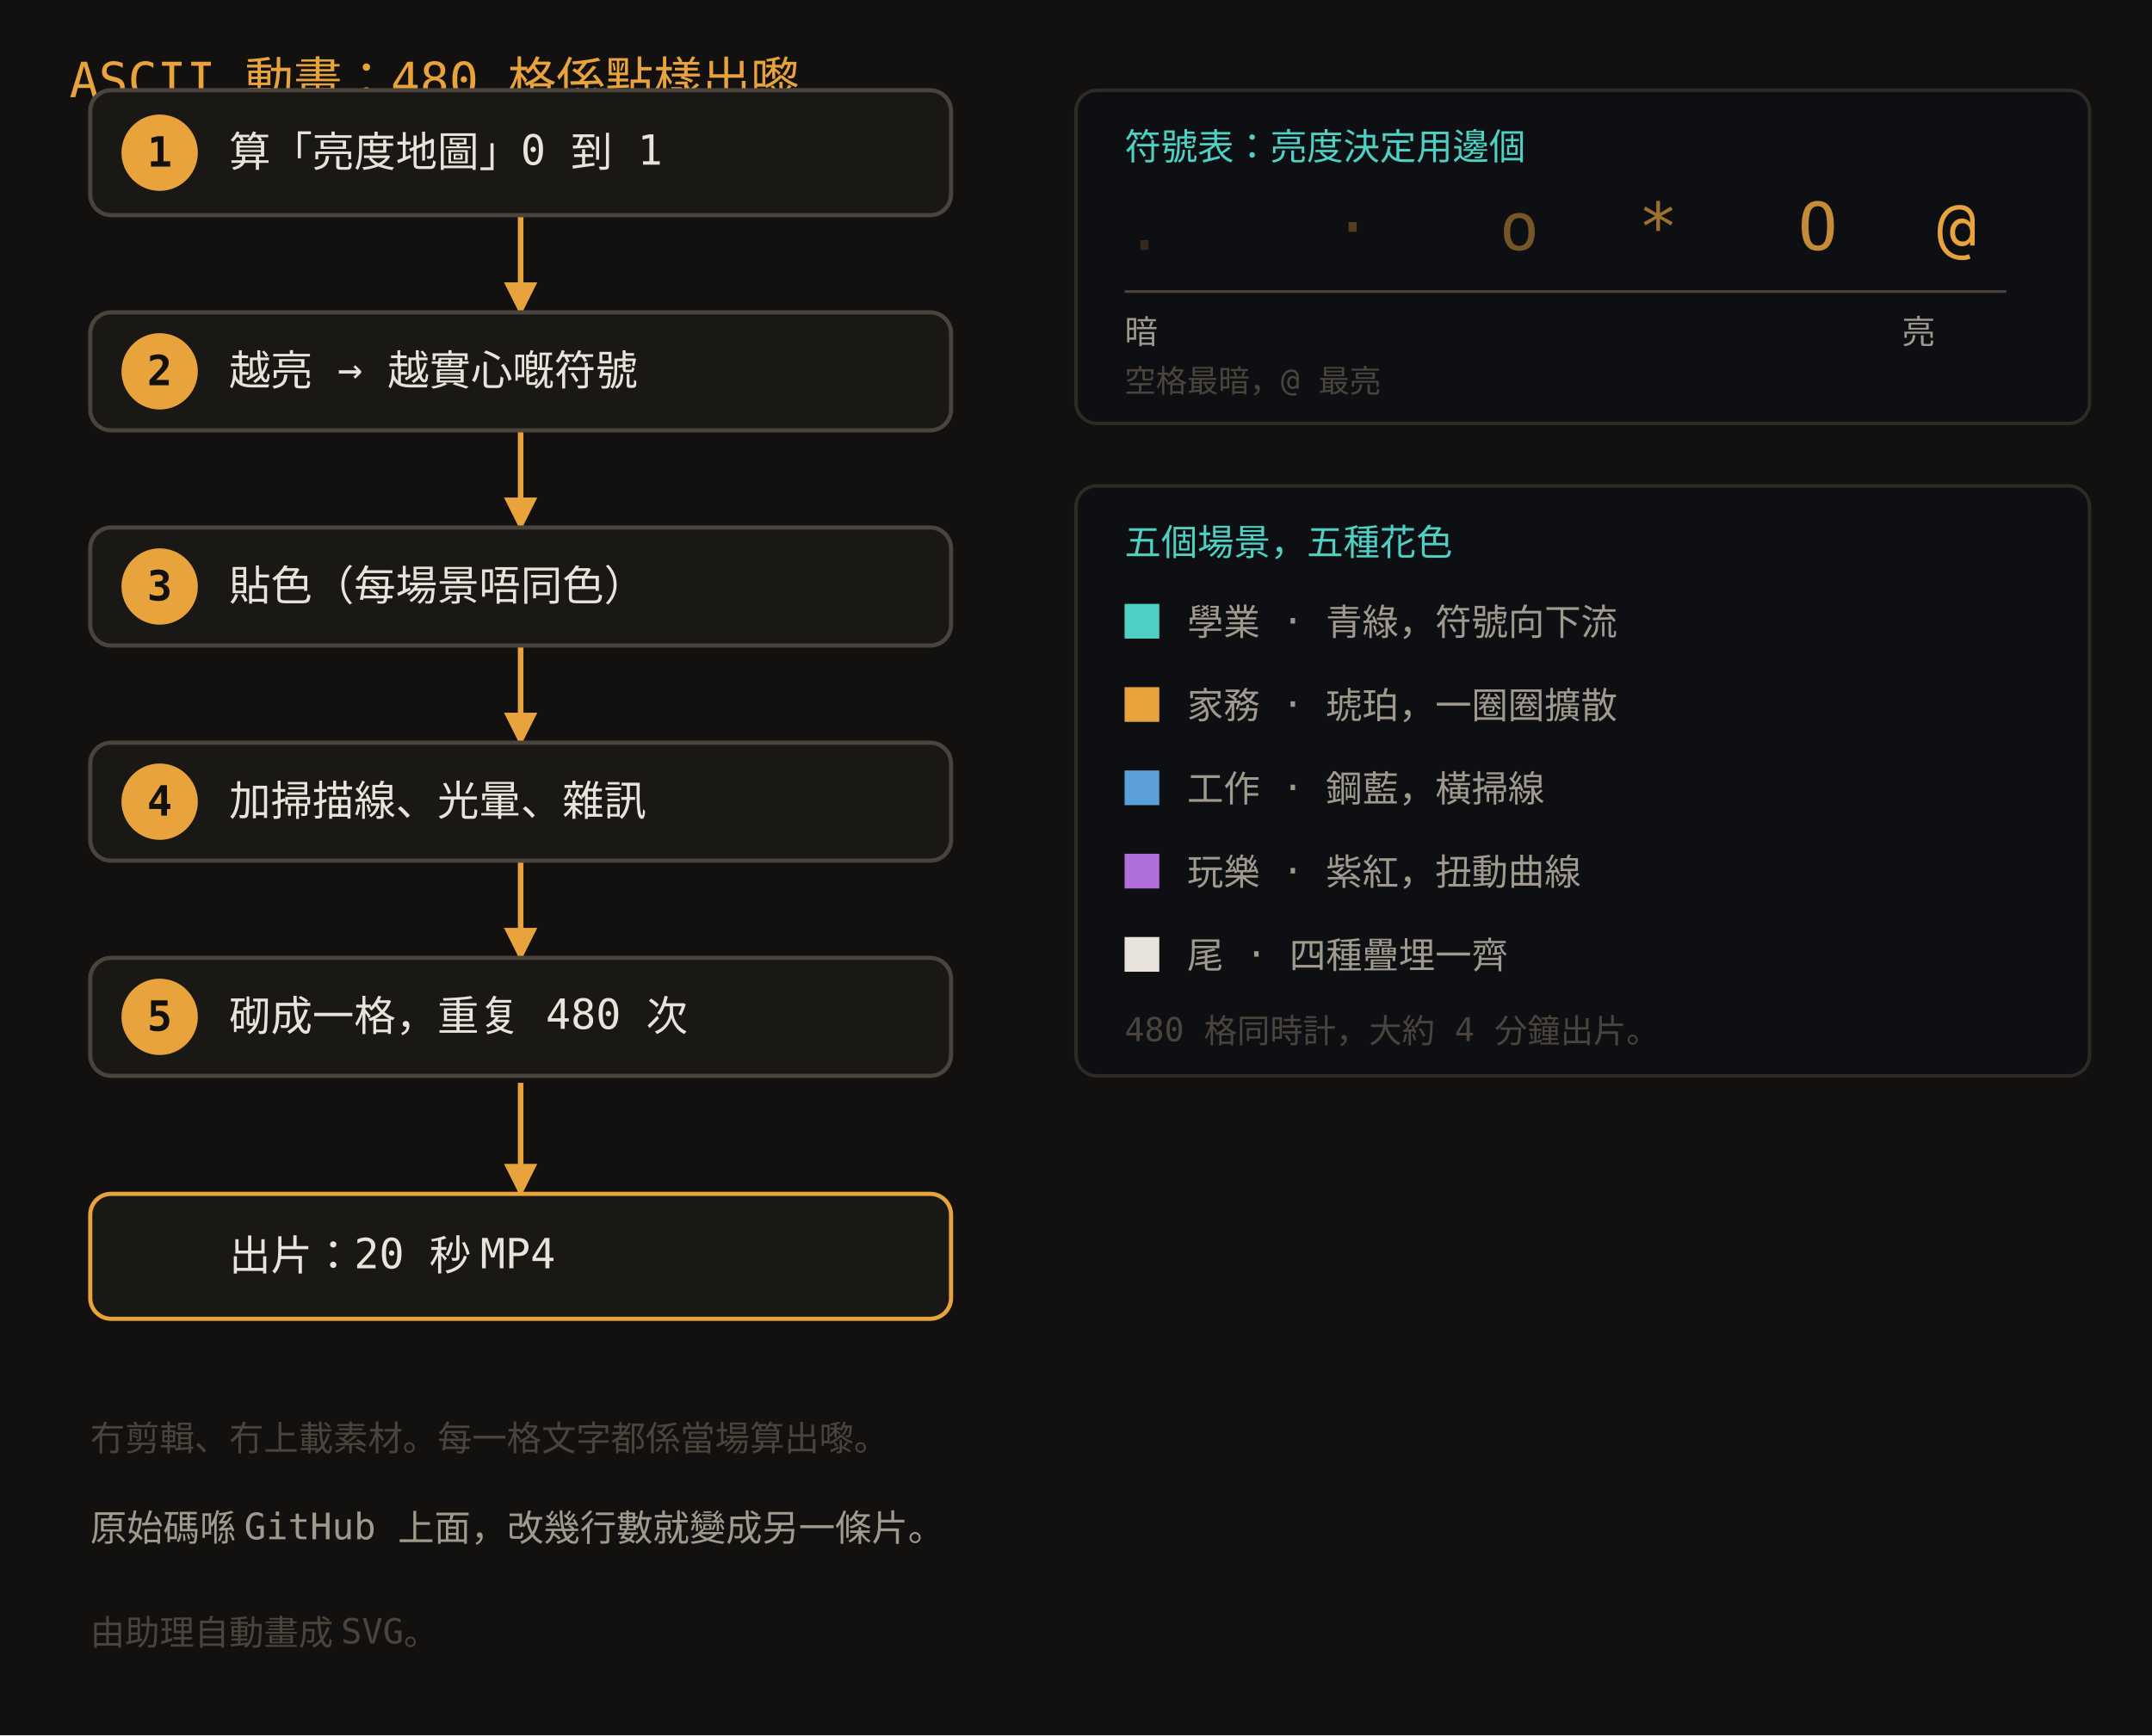
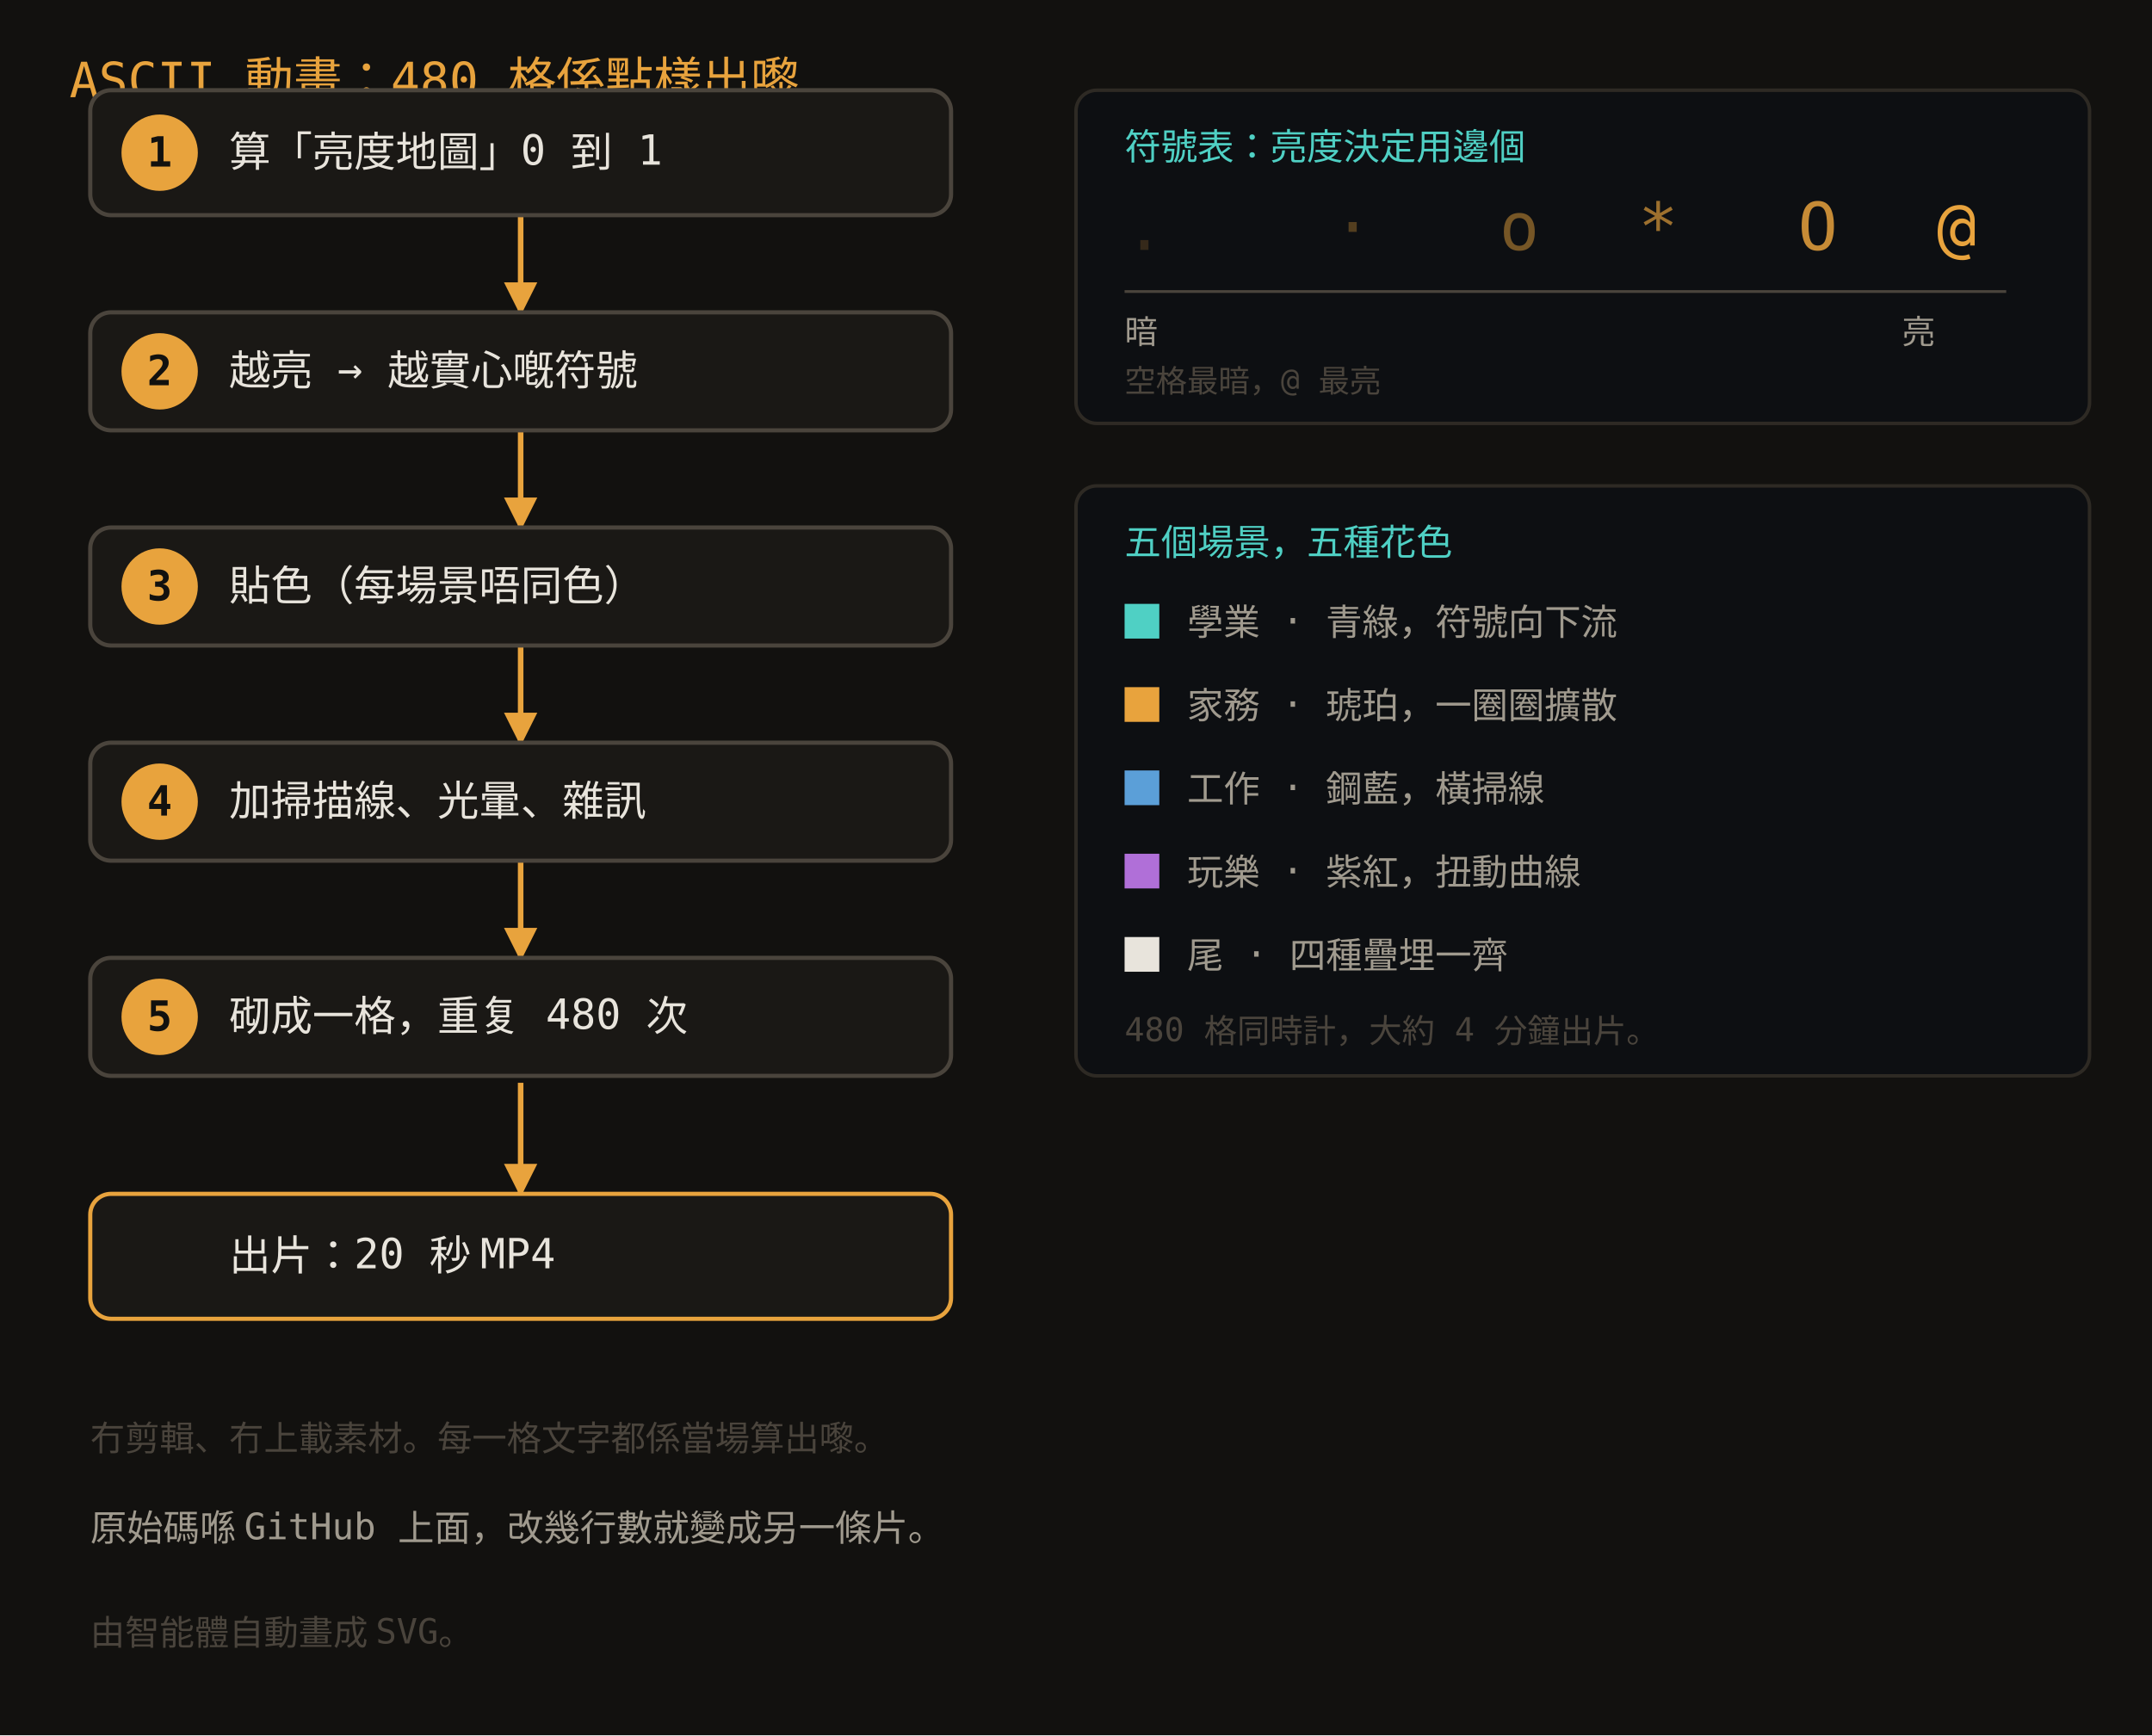
<svg xmlns="http://www.w3.org/2000/svg" viewBox="0 0 620 500" width="620" height="500" font-family="ui-monospace, 'DejaVu Sans Mono', Menlo, monospace">
  <rect width="620" height="500" fill="#12110f" />
  <defs>
    <marker id="ah" viewBox="0 0 10 10" refX="9" refY="5" markerWidth="6" markerHeight="6" orient="auto-start-reverse">
      <path d="M 0 0 L 10 5 L 0 10 z" fill="#e8a33d" />
    </marker>
  </defs>
  <text x="20" y="28" fill="#e8a33d" font-size="14">ASCII 動畫：480 格係點樣出嚟</text>
  <g stroke="#e8a33d" stroke-width="1.6" fill="none" marker-end="url(#ah)">
    <path d="M 150 62  L 150 90" />
    <path d="M 150 124 L 150 152" />
    <path d="M 150 186 L 150 214" />
    <path d="M 150 248 L 150 276" />
  </g>
  <g fill="#1a1815" stroke="#4a443c" stroke-width="1.2">
    <rect x="26" y="26" width="248" height="36" rx="6" />
    <rect x="26" y="90" width="248" height="34" rx="6" />
    <rect x="26" y="152" width="248" height="34" rx="6" />
    <rect x="26" y="214" width="248" height="34" rx="6" />
    <rect x="26" y="276" width="248" height="34" rx="6" />
  </g>
  <g fill="#e8a33d">
    <circle cx="46" cy="44" r="11" />
    <circle cx="46" cy="107" r="11" />
    <circle cx="46" cy="169" r="11" />
    <circle cx="46" cy="231" r="11" />
    <circle cx="46" cy="293" r="11" />
  </g>
  <g fill="#12110f" font-size="12" text-anchor="middle" font-weight="bold">
    <text x="46" y="48">1</text>
    <text x="46" y="111">2</text>
    <text x="46" y="173">3</text>
    <text x="46" y="235">4</text>
    <text x="46" y="297">5</text>
  </g>
  <g fill="#e8e4dc" font-size="12">
    <text x="66" y="48">算「亮度地圖」0 到 1</text>
    <text x="66" y="111">越亮 → 越實心嘅符號</text>
    <text x="66" y="173">貼色（每場景唔同色）</text>
    <text x="66" y="235">加掃描線、光暈、雜訊</text>
    <text x="66" y="297">砌成一格，重复 480 次</text>
  </g>
  <g>
    <rect x="310" y="26" width="292" height="96" rx="6" fill="#0d0f12" stroke="#2e2a24" stroke-width="1" />
    <text x="324" y="46" fill="#4fd0c4" font-size="10.5">符號表：亮度決定用邊個</text>
    <g font-family="ui-monospace, monospace" font-size="19">
      <text x="324" y="72" fill="#e8a33d" opacity="0.18">.</text>
      <text x="384" y="72" fill="#e8a33d" opacity="0.32">·</text>
      <text x="432" y="72" fill="#e8a33d" opacity="0.48">o</text>
      <text x="472" y="72" fill="#e8a33d" opacity="0.66">*</text>
      <text x="518" y="72" fill="#e8a33d" opacity="0.84">O</text>
      <text x="558" y="72" fill="#e8a33d">@</text>
    </g>
    <path d="M 324 84 L 578 84" stroke="#4a443c" stroke-width="0.8" />
    <g fill="#a09a8e" font-size="9.5">
      <text x="324" y="99">暗</text>
      <text x="548" y="99">亮</text>
    </g>
    <text x="324" y="113" fill="#4a443c" font-size="9">空格最暗，@ 最亮</text>
  </g>
  <g>
    <rect x="310" y="140" width="292" height="170" rx="6" fill="#0d0f12" stroke="#2e2a24" stroke-width="1" />
    <text x="324" y="160" fill="#4fd0c4" font-size="10.5">五個場景，五種花色</text>
    <g font-size="10.5">
      <rect x="324" y="174" width="10" height="10" fill="#4fd0c4" />
      <text x="342" y="183" fill="#a09a8e">學業 · 青綠，符號向下流</text>
      <rect x="324" y="198" width="10" height="10" fill="#e8a33d" />
      <text x="342" y="207" fill="#a09a8e">家務 · 琥珀，一圈圈擴散</text>
      <rect x="324" y="222" width="10" height="10" fill="#5b9fd8" />
      <text x="342" y="231" fill="#a09a8e">工作 · 鋼藍，橫掃線</text>
      <rect x="324" y="246" width="10" height="10" fill="#b06fd8" />
      <text x="342" y="255" fill="#a09a8e">玩樂 · 紫紅，扭動曲線</text>
      <rect x="324" y="270" width="10" height="10" fill="#e8e4dc" />
      <text x="342" y="279" fill="#a09a8e">尾 · 四種疊埋一齊</text>
    </g>
    <text x="324" y="300" fill="#4a443c" font-size="9.5">
      480 格同時計，大約 4 分鐘出片。
    </text>
  </g>
  <g>
    <path d="M 150 312 L 150 344" stroke="#e8a33d" stroke-width="1.6" fill="none" marker-end="url(#ah)" />
    <rect x="26" y="344" width="248" height="36" rx="6" fill="#1a1815" stroke="#e8a33d" stroke-width="1.2" />
    <text x="66" y="366" fill="#e8e4dc" font-size="12">出片：20 秒 MP4</text>
  </g>
  <text x="26" y="418" fill="#4a443c" font-size="10">
    冇剪輯、冇上載素材。每一格文字都係當場算出嚟。
  </text>
  <text x="26" y="444" fill="#a09a8e" font-size="10.5">
    原始碼喺 GitHub 上面，改幾行數就變成另一條片。
  </text>
  <text x="26" y="474" fill="#4a443c" font-size="10">
-     由助理自動畫成 SVG。
+     由智能體自動畫成 SVG。
  </text>
</svg>
